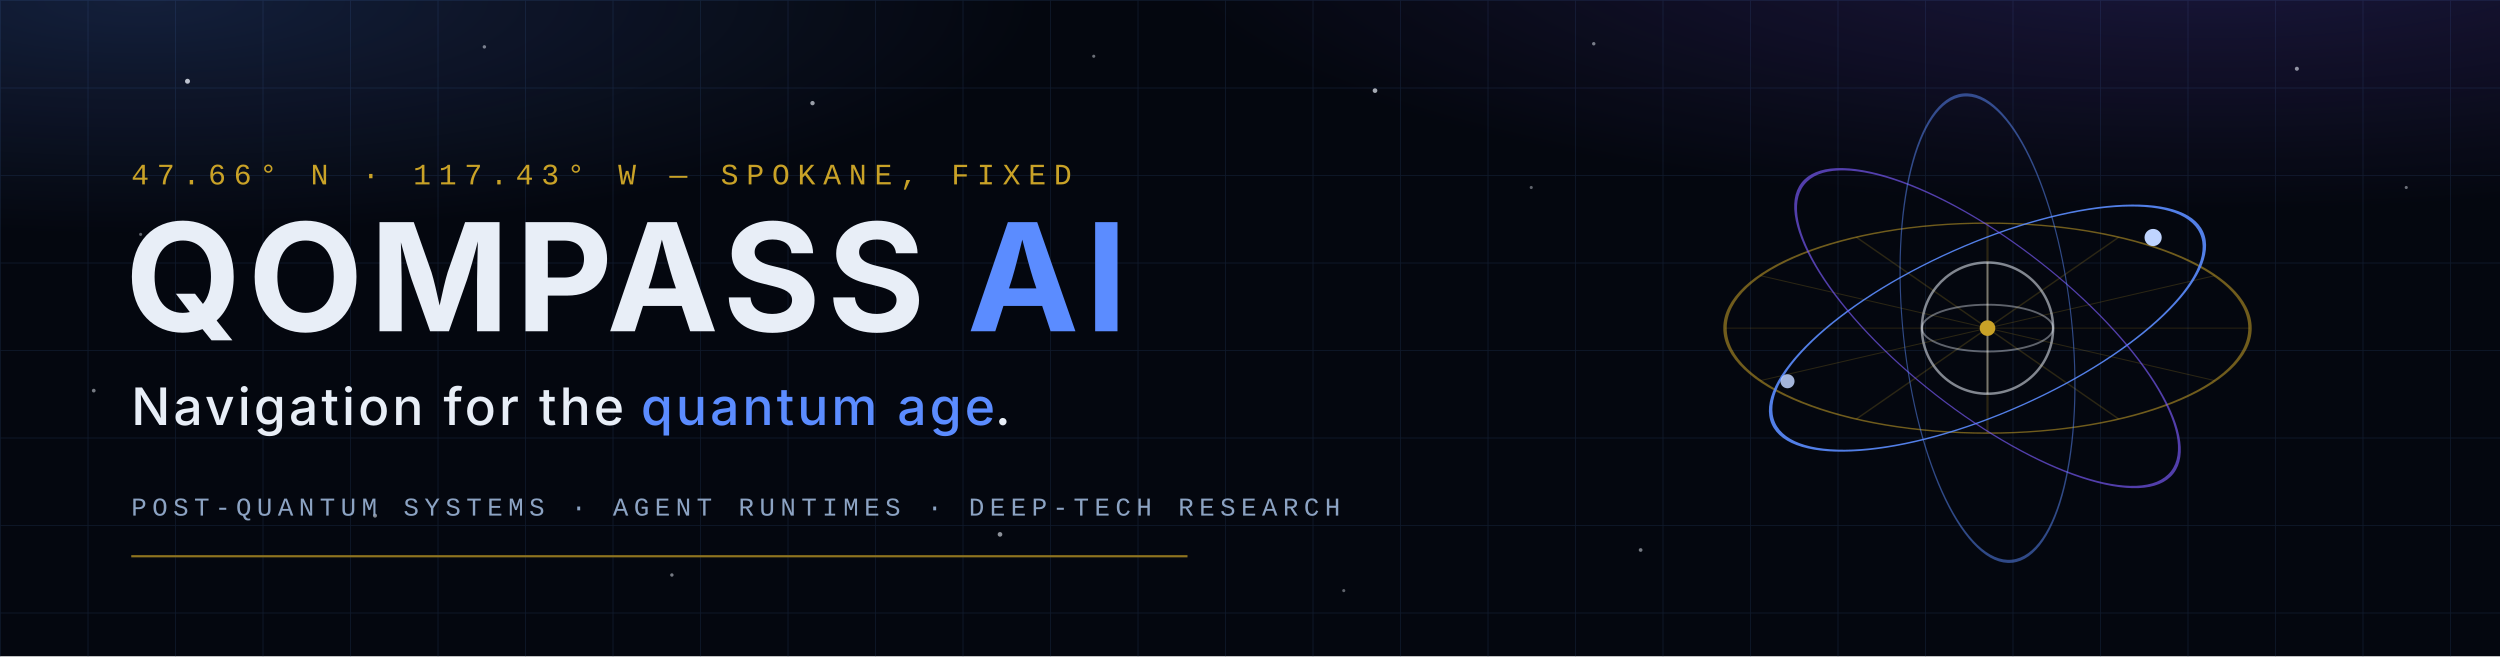
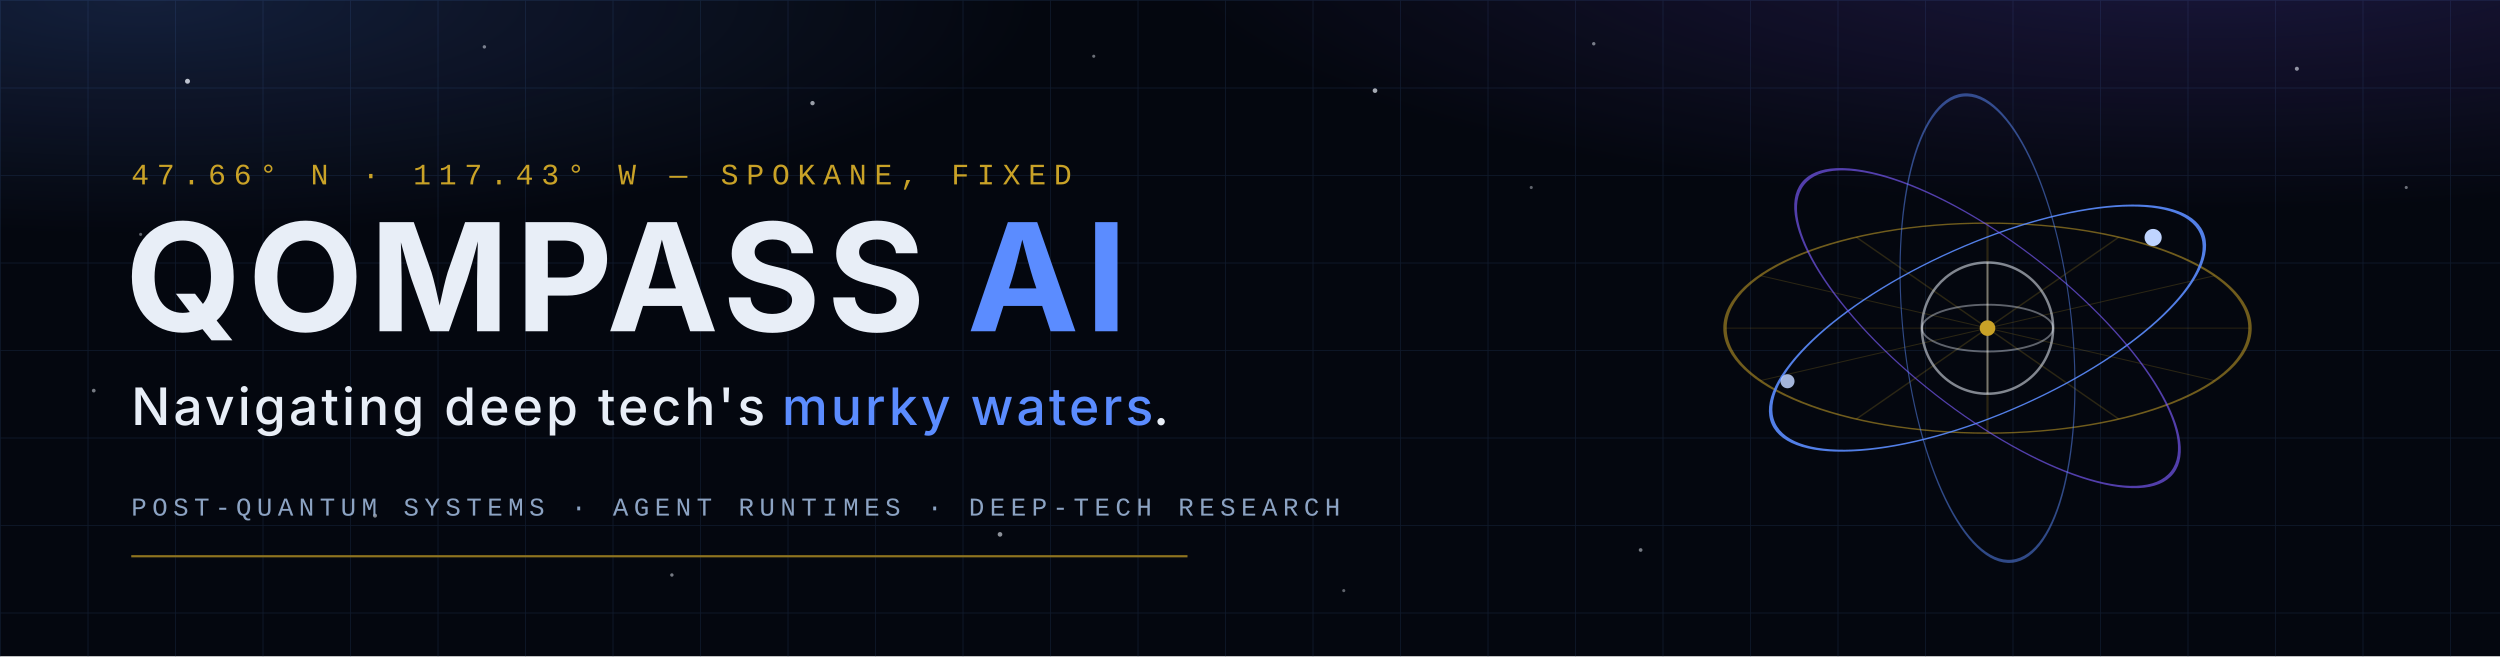
<svg xmlns="http://www.w3.org/2000/svg" width="1600" height="420" viewBox="0 0 1600 420">
  <defs>
    <radialGradient id="glowV" cx="88%" cy="-10%" r="70%">
      <stop offset="0%" stop-color="#7C5CFF" stop-opacity="0.20" />
      <stop offset="60%" stop-color="#7C5CFF" stop-opacity="0" />
    </radialGradient>
    <radialGradient id="glowC" cx="6%" cy="0%" r="65%">
      <stop offset="0%" stop-color="#5B8CFF" stop-opacity="0.18" />
      <stop offset="55%" stop-color="#5B8CFF" stop-opacity="0" />
    </radialGradient>
    <pattern id="grid" width="56" height="56" patternUnits="userSpaceOnUse">
      <path d="M56 0H0V56" fill="none" stroke="#1B2A44" stroke-width="1" stroke-opacity="0.55" />
    </pattern>
  </defs>
  <rect width="1600" height="420" fill="#04070F" />
  <rect width="1600" height="420" fill="url(#grid)" />
  <rect width="1600" height="420" fill="url(#glowV)" />
  <rect width="1600" height="420" fill="url(#glowC)" />
  <g fill="#E8EEF7">
    <circle cx="120" cy="52" r="1.6" opacity="0.8" />
    <circle cx="310" cy="30" r="1.1" opacity="0.5" />
    <circle cx="520" cy="66" r="1.4" opacity="0.65" />
    <circle cx="700" cy="36" r="1.0" opacity="0.45" />
    <circle cx="880" cy="58" r="1.5" opacity="0.7" />
    <circle cx="1020" cy="28" r="1.1" opacity="0.5" />
    <circle cx="90" cy="150" r="1.0" opacity="0.4" />
    <circle cx="240" cy="330" r="1.3" opacity="0.55" />
    <circle cx="430" cy="368" r="1.1" opacity="0.5" />
    <circle cx="640" cy="342" r="1.5" opacity="0.6" />
    <circle cx="860" cy="378" r="1.0" opacity="0.4" />
    <circle cx="1050" cy="352" r="1.2" opacity="0.5" />
    <circle cx="1470" cy="44" r="1.3" opacity="0.6" />
    <circle cx="1540" cy="120" r="1.0" opacity="0.45" />
    <circle cx="60" cy="250" r="1.2" opacity="0.5" />
    <circle cx="980" cy="120" r="1.0" opacity="0.4" />
  </g>
  <g transform="translate(1272 210)">
    <g transform="scale(1 0.40)">
      <circle r="168" fill="none" stroke="#C9A227" stroke-width="2.2" opacity="0.55" />
      <g stroke="#C9A227" stroke-width="1.4" opacity="0.20">
        <line x1="0" y1="0" x2="168" y2="0" />
        <line x1="0" y1="0" x2="145.5" y2="84" />
        <line x1="0" y1="0" x2="84" y2="145.5" />
        <line x1="0" y1="0" x2="0" y2="168" />
        <line x1="0" y1="0" x2="-84" y2="145.5" />
        <line x1="0" y1="0" x2="-145.5" y2="84" />
        <line x1="0" y1="0" x2="-168" y2="0" />
        <line x1="0" y1="0" x2="-145.5" y2="-84" />
        <line x1="0" y1="0" x2="-84" y2="-145.5" />
        <line x1="0" y1="0" x2="0" y2="-168" />
        <line x1="0" y1="0" x2="84" y2="-145.5" />
        <line x1="0" y1="0" x2="145.5" y2="-84" />
      </g>
    </g>
    <ellipse rx="150" ry="150" fill="none" stroke="#5B8CFF" stroke-width="2.4" opacity="0.9" transform="rotate(-24) scale(1 0.36)" />
    <ellipse rx="150" ry="150" fill="none" stroke="#7C5CFF" stroke-width="2.2" opacity="0.65" transform="rotate(38) scale(1 0.36)" />
    <ellipse rx="150" ry="150" fill="none" stroke="#5B8CFF" stroke-width="2.0" opacity="0.5" transform="rotate(84) scale(1 0.36)" />
    <circle r="42" fill="none" stroke="#E8EEF7" stroke-width="1.6" opacity="0.55" />
    <ellipse rx="42" ry="15" fill="none" stroke="#E8EEF7" stroke-width="1.2" opacity="0.4" />
    <line x1="0" y1="-42" x2="0" y2="42" stroke="#E8EEF7" stroke-width="1.2" opacity="0.4" />
    <circle r="5" fill="#C9A227" />
    <circle cx="106" cy="-58" r="5.5" fill="#BFD4FF" />
    <circle cx="-128" cy="34" r="4.5" fill="#BFD4FF" opacity="0.85" />
  </g>
  <text x="84" y="118" font-family="'JetBrains Mono', 'Courier New', monospace" font-size="19" letter-spacing="5" fill="#C9A227">47.66° N · 117.43° W — SPOKANE, FIXED</text>
  <text x="80" y="212" font-family="'Space Grotesk', 'Inter', Arial, sans-serif" font-size="96" font-weight="700" letter-spacing="4" fill="#E8EEF7">QOMPASS <tspan fill="#5B8CFF">AI</tspan>
  </text>
-   <text x="84" y="272" font-family="'Space Grotesk', 'Inter', Arial, sans-serif" font-size="33" font-weight="500" letter-spacing="2" fill="#E8EEF7">Navigation for the <tspan fill="#5B8CFF">quantum age</tspan>.</text>
+   <text x="84" y="272" font-family="'Space Grotesk', 'Inter', Arial, sans-serif" font-size="33" font-weight="500" letter-spacing="2" fill="#E8EEF7">Navigating deep tech's <tspan fill="#5B8CFF">murky waters</tspan>.</text>
  <text x="84" y="330" font-family="'JetBrains Mono', 'Courier New', monospace" font-size="16.5" letter-spacing="3.5" fill="#8CA3C3">POST-QUANTUM SYSTEMS · AGENT RUNTIMES · DEEP-TECH RESEARCH</text>
  <line x1="84" y1="356" x2="760" y2="356" stroke="#8F741F" stroke-width="1.4" />
</svg>
